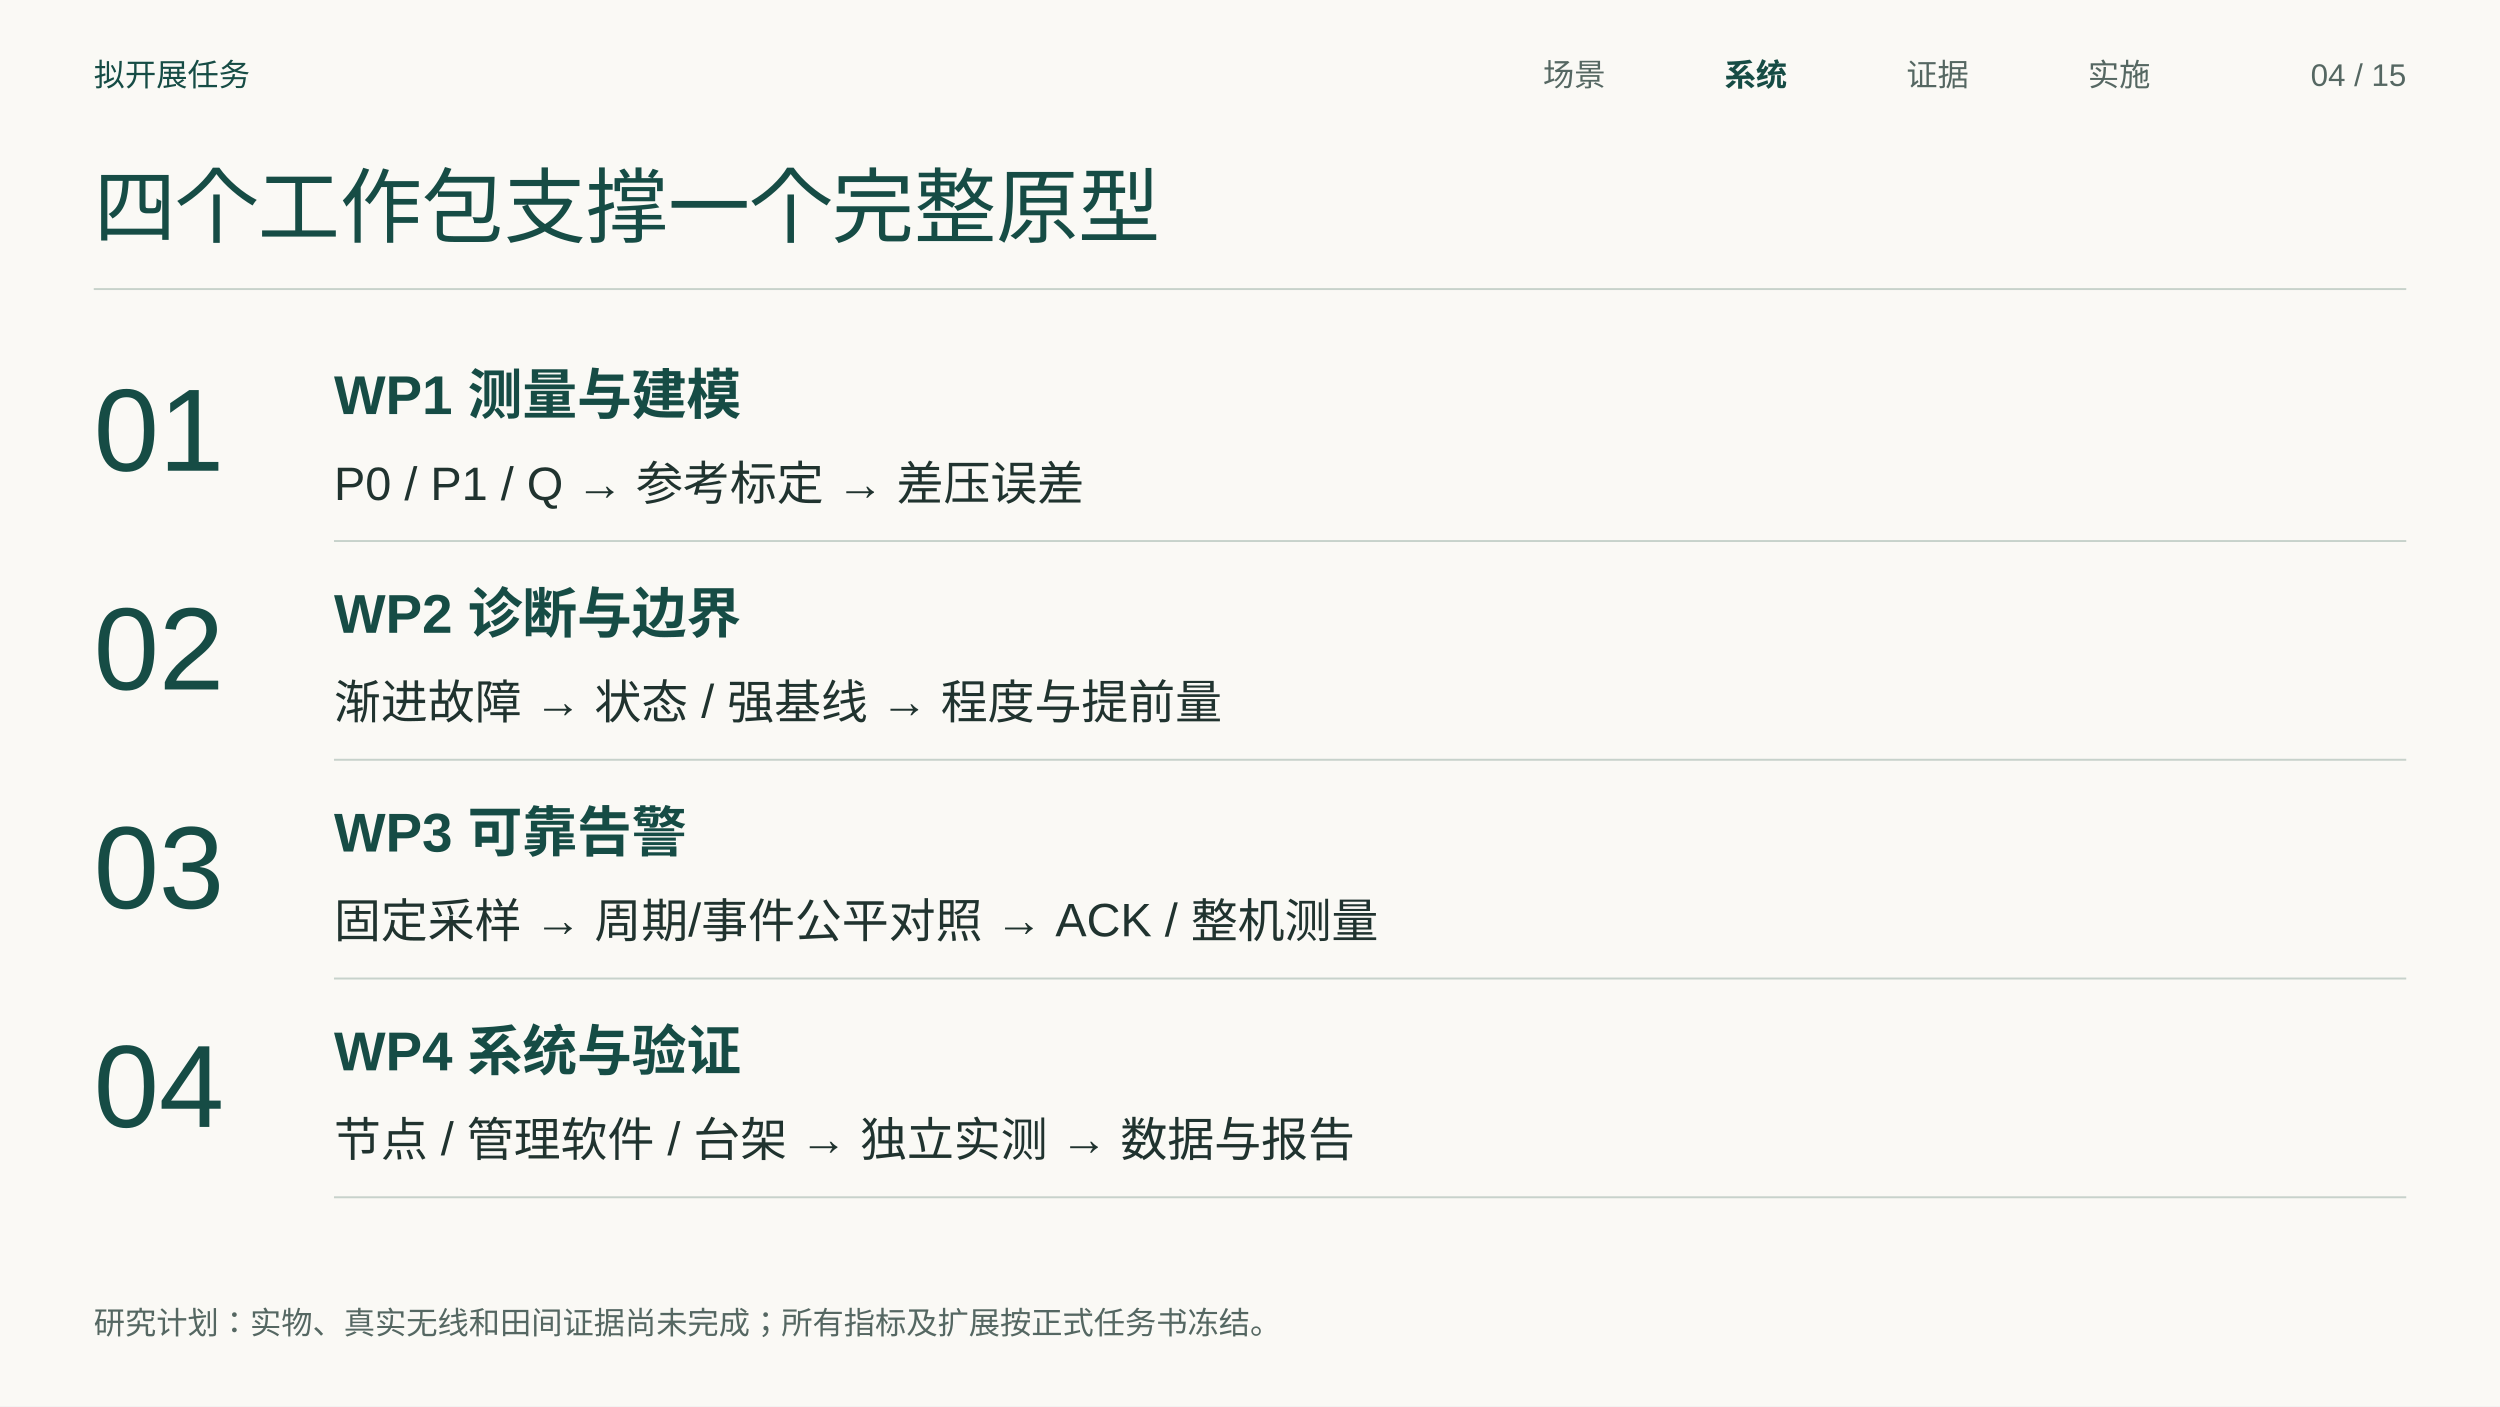
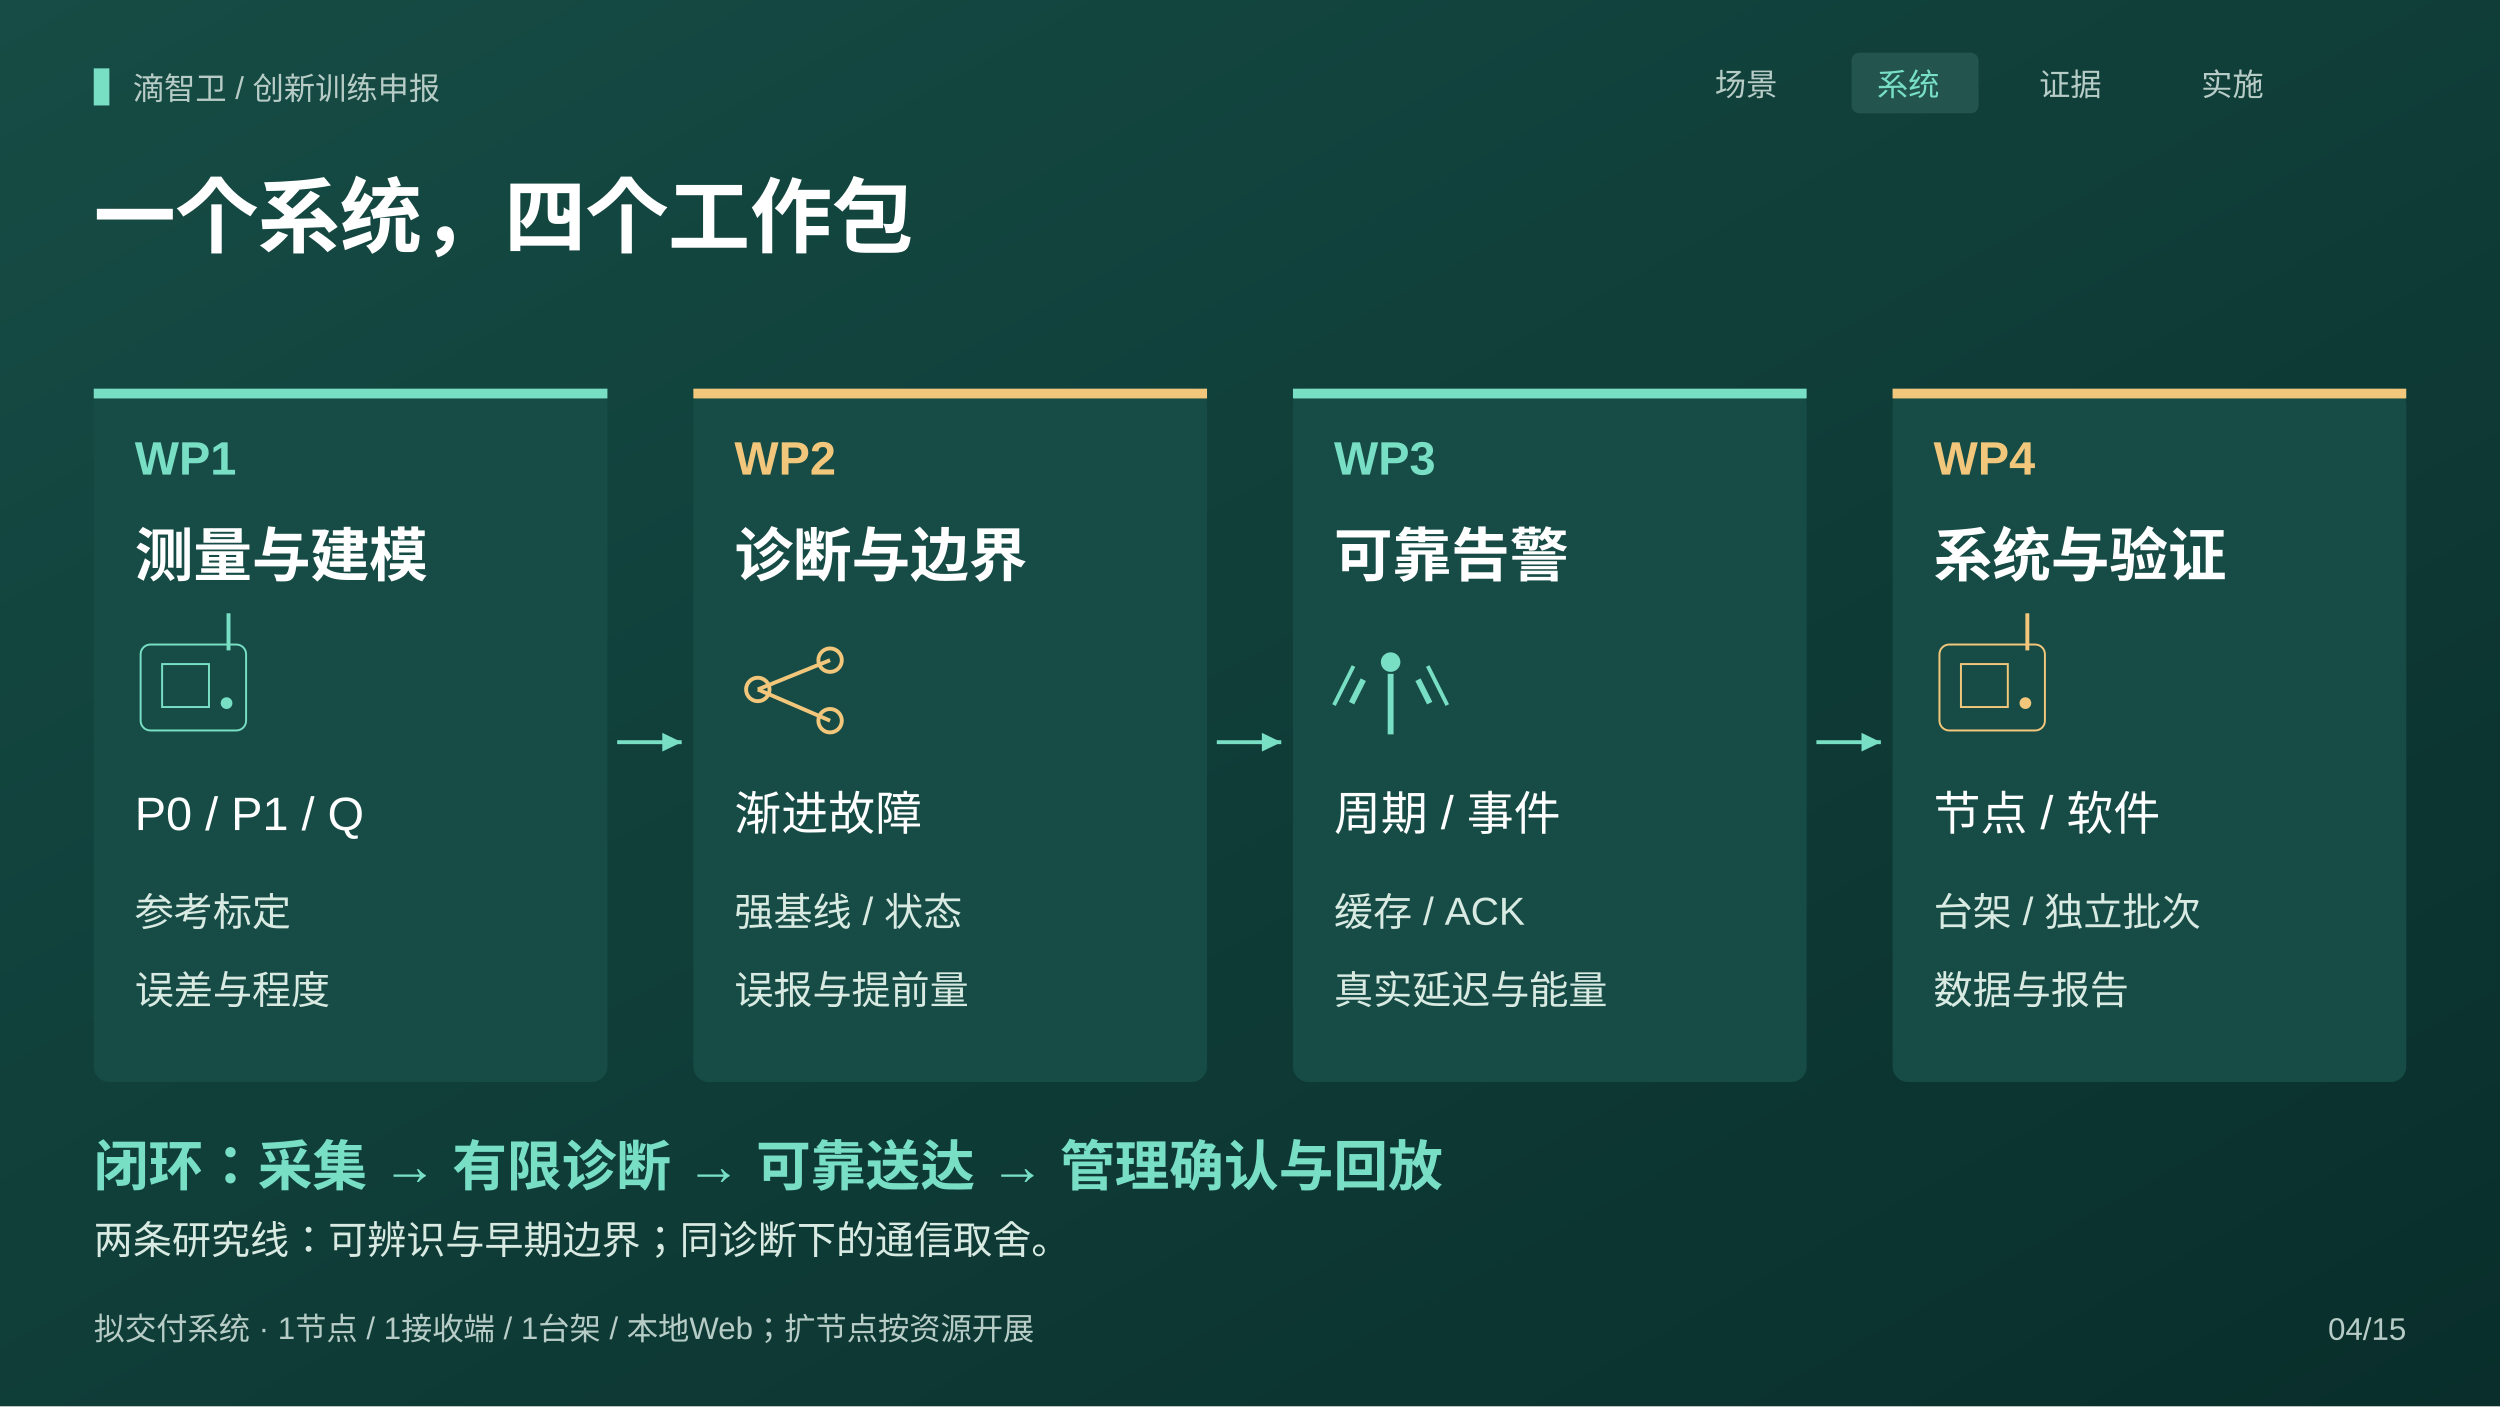
<svg xmlns="http://www.w3.org/2000/svg" viewBox="0 0 1280 720" data-pptx-page-role="content" font-family="Microsoft YaHei, Arial">
-   <rect id="page-background" data-pptx-role="background" x="0" y="0" width="1280" height="720" rx="0" fill="#FAF9F5" stroke="none" />
-   <text id="page-kicker" data-pptx-role="header" x="48" y="44" font-size="16" fill="#164C45">拟开展任务</text>
-   <text id="page-route-0" data-pptx-role="header" x="790" y="44" font-size="16" fill="#556762">场景</text>
-   <text id="page-route-1" data-pptx-role="header" x="883" y="44" font-size="16" fill="#164C45" font-weight="bold">系统</text>
-   <text id="page-route-2" data-pptx-role="header" x="976" y="44" font-size="16" fill="#556762">证据</text>
-   <text id="page-route-3" data-pptx-role="header" x="1069" y="44" font-size="16" fill="#556762">实施</text>
-   <g id="page-title" data-pptx-bounds="48 65 1184 95">
-     <text x="48" y="121" font-family="SimHei, Arial" font-size="42" fill="#164C45" text-anchor="start">四个工作包支撑一个完整原型</text>
+   <defs>
+     <linearGradient id="deep-field" x1="0" y1="0" x2="1" y2="1">
+       <stop offset="0%" stop-color="#164C45" />
+       <stop offset="100%" stop-color="#092E2B" />
+     </linearGradient>
+   </defs>
+   <rect id="page-background" data-pptx-role="background" x="0" y="0" width="1280" height="720" rx="0" fill="url(#deep-field)" stroke="none" />
+   <rect id="header-mark" data-pptx-role="decoration" x="48" y="35" width="8" height="19" rx="0" fill="#78DFC5" stroke="none" />
+   <text id="page-kicker" data-pptx-role="header" x="68" y="51" font-size="16" fill="#B7CCC6">滴智卫 / 创新训练申报</text>
+   <text id="page-route-0" data-pptx-role="header" x="878" y="49" font-size="16" fill="#B7CCC6">场景</text>
+   <rect id="route-highlight" data-pptx-role="decoration" x="948" y="27" width="65" height="31" rx="4" fill="#23554E" stroke="none" />
+   <text id="page-route-1" data-pptx-role="header" x="961" y="49" font-size="16" fill="#78DFC5">系统</text>
+   <text id="page-route-2" data-pptx-role="header" x="1044" y="49" font-size="16" fill="#B7CCC6">证据</text>
+   <text id="page-route-3" data-pptx-role="header" x="1127" y="49" font-size="16" fill="#B7CCC6">实施</text>
+   <g id="page-title" data-pptx-bounds="48 82 1184 78">
+     <text x="48" y="126" font-size="42" fill="#FFFFFF" text-anchor="start" font-weight="bold">一个系统，四个工作包</text>
  </g>
-   <line id="header-rule" data-pptx-role="decoration" x1="48" y1="148" x2="1232" y2="148" stroke="#C7D2CB" stroke-width="1" />
-   <text id="source-footer" data-pptx-role="footer" x="48" y="683" font-size="16" fill="#556762">研究计划：实物、真实无线和田间证据尚未完成；所有指标及扩展按正式任务书冻结。</text>
-   <text id="page-number" data-pptx-role="page-number" x="1232" y="44" font-size="16" text-anchor="end" fill="#556762">04 / 15</text>
-   <g id="research-packages" data-pptx-bounds="48 175 1184 461">
-     <text x="48" y="241" font-size="60" fill="#164C45" text-anchor="start">01</text>
-     <text x="171" y="212" font-size="28" fill="#164C45" text-anchor="start" font-weight="bold">WP1 测量与建模</text>
-     <text x="171" y="256" font-size="24" fill="#20332F" text-anchor="start">P0 / P1 / Q → 参考标定 → 差压误差</text>
-     <line x1="171" y1="277" x2="1232" y2="277" stroke="#C7D2CB" stroke-width="1" />
-     <text x="48" y="353" font-size="60" fill="#164C45" text-anchor="start">02</text>
-     <text x="171" y="324" font-size="28" fill="#164C45" text-anchor="start" font-weight="bold">WP2 诊断与边界</text>
-     <text x="171" y="368" font-size="24" fill="#20332F" text-anchor="start">渐进故障 → 状态 / 强基线 → 程度与提前量</text>
-     <line x1="171" y1="389" x2="1232" y2="389" stroke="#C7D2CB" stroke-width="1" />
-     <text x="48" y="465" font-size="60" fill="#164C45" text-anchor="start">03</text>
-     <text x="171" y="436" font-size="28" fill="#164C45" text-anchor="start" font-weight="bold">WP3 可靠告警</text>
-     <text x="171" y="480" font-size="24" fill="#20332F" text-anchor="start">固定采样 → 周期/事件公平对照 → ACK / 整机测量</text>
-     <line x1="171" y1="501" x2="1232" y2="501" stroke="#C7D2CB" stroke-width="1" />
-     <text x="48" y="577" font-size="60" fill="#164C45" text-anchor="start">04</text>
-     <text x="171" y="548" font-size="28" fill="#164C45" text-anchor="start" font-weight="bold">WP4 系统与验证</text>
-     <text x="171" y="592" font-size="24" fill="#20332F" text-anchor="start">节点 / 管理软件 / 台架 → 独立实测 → 数据与报告</text>
-     <line x1="171" y1="613" x2="1232" y2="613" stroke="#C7D2CB" stroke-width="1" />
+   <text id="source-footer" data-pptx-role="footer" x="48" y="686" font-size="16" fill="#B7CCC6">拟交付系统 · 1节点 / 1接收端 / 1台架 / 本地Web；扩节点按资源开展</text>
+   <text id="page-number" data-pptx-role="page-number" x="1232" y="686" text-anchor="end" font-size="16" fill="#B7CCC6">04/15</text>
+   <g id="layered-system" data-pptx-bounds="48 180 1184 477">
+     <rect x="48" y="199" width="263" height="355" rx="8" fill="#164C45" stroke="none" />
+     <rect x="48" y="199" width="263" height="5" rx="0" fill="#78DFC5" stroke="none" />
+     <text x="69" y="243" font-size="24" fill="#78DFC5" text-anchor="start" font-weight="bold">WP1</text>
+     <text x="69" y="295" font-size="30" fill="#FFFFFF" text-anchor="start" font-weight="bold">测量与建模</text>
+     <rect x="72" y="330" width="54" height="44" rx="5" fill="none" stroke="#78DFC5" />
+     <rect x="83" y="340" width="24" height="22" rx="0" fill="none" stroke="#78DFC5" />
+     <line x1="117" y1="333" x2="117" y2="314" stroke="#78DFC5" stroke-width="2" />
+     <circle cx="116" cy="360" r="3" fill="#78DFC5" stroke="none" stroke-width="2" />
+     <text x="69" y="425" font-size="24" fill="#FFFFFF" text-anchor="start">P0 / P1 / Q</text>
+     <text x="69" y="474" font-size="20" fill="#D8EAE2" text-anchor="start">参考标定</text>
+     <text x="69" y="514" font-size="20" fill="#D8EAE2" text-anchor="start">误差与程度</text>
+     <line x1="316" y1="380" x2="349" y2="380" stroke="#78DFC5" stroke-width="2" />
+     <polygon points="349,380 339.095,384.785 339.095,375.215" fill="#78DFC5" stroke="none" stroke-width="1" />
+     <rect x="355" y="199" width="263" height="355" rx="8" fill="#164C45" stroke="none" />
+     <rect x="355" y="199" width="263" height="5" rx="0" fill="#F3C77B" stroke="none" />
+     <text x="376" y="243" font-size="24" fill="#F3C77B" text-anchor="start" font-weight="bold">WP2</text>
+     <text x="376" y="295" font-size="30" fill="#FFFFFF" text-anchor="start" font-weight="bold">诊断与边界</text>
+     <line x1="388" y1="353" x2="425" y2="338" stroke="#F3C77B" stroke-width="2" />
+     <line x1="388" y1="353" x2="425" y2="369" stroke="#F3C77B" stroke-width="2" />
+     <circle cx="388" cy="353" r="6" fill="none" stroke="#F3C77B" stroke-width="2" />
+     <circle cx="425" cy="338" r="6" fill="none" stroke="#F3C77B" stroke-width="2" />
+     <circle cx="425" cy="369" r="6" fill="none" stroke="#F3C77B" stroke-width="2" />
+     <text x="376" y="425" font-size="24" fill="#FFFFFF" text-anchor="start">渐进故障</text>
+     <text x="376" y="474" font-size="20" fill="#D8EAE2" text-anchor="start">强基线 / 状态</text>
+     <text x="376" y="514" font-size="20" fill="#D8EAE2" text-anchor="start">误报与提前量</text>
+     <line x1="623" y1="380" x2="656" y2="380" stroke="#78DFC5" stroke-width="2" />
+     <polygon points="656,380 646.095,384.785 646.095,375.215" fill="#78DFC5" stroke="none" stroke-width="1" />
+     <rect x="662" y="199" width="263" height="355" rx="8" fill="#164C45" stroke="none" />
+     <rect x="662" y="199" width="263" height="5" rx="0" fill="#78DFC5" stroke="none" />
+     <text x="683" y="243" font-size="24" fill="#78DFC5" text-anchor="start" font-weight="bold">WP3</text>
+     <text x="683" y="295" font-size="30" fill="#FFFFFF" text-anchor="start" font-weight="bold">可靠告警</text>
+     <line x1="712" y1="345" x2="712" y2="376" stroke="#78DFC5" stroke-width="3" />
+     <circle cx="712" cy="339" r="5" fill="#78DFC5" stroke="none" stroke-width="2" />
+     <line x1="698" y1="348" x2="692" y2="360" stroke="#78DFC5" stroke-width="3" />
+     <line x1="726" y1="348" x2="732" y2="360" stroke="#78DFC5" stroke-width="3" />
+     <line x1="693" y1="341" x2="683" y2="361" stroke="#78DFC5" stroke-width="2" />
+     <line x1="731" y1="341" x2="741" y2="361" stroke="#78DFC5" stroke-width="2" />
+     <text x="683" y="425" font-size="24" fill="#FFFFFF" text-anchor="start">周期 / 事件</text>
+     <text x="683" y="474" font-size="20" fill="#D8EAE2" text-anchor="start">缓存 / ACK</text>
+     <text x="683" y="514" font-size="20" fill="#D8EAE2" text-anchor="start">真实延迟与能量</text>
+     <line x1="930" y1="380" x2="963" y2="380" stroke="#78DFC5" stroke-width="2" />
+     <polygon points="963,380 953.095,384.785 953.095,375.215" fill="#78DFC5" stroke="none" stroke-width="1" />
+     <rect x="969" y="199" width="263" height="355" rx="8" fill="#164C45" stroke="none" />
+     <rect x="969" y="199" width="263" height="5" rx="0" fill="#F3C77B" stroke="none" />
+     <text x="990" y="243" font-size="24" fill="#F3C77B" text-anchor="start" font-weight="bold">WP4</text>
+     <text x="990" y="295" font-size="30" fill="#FFFFFF" text-anchor="start" font-weight="bold">系统与验证</text>
+     <rect x="993" y="330" width="54" height="44" rx="5" fill="none" stroke="#F3C77B" />
+     <rect x="1004" y="340" width="24" height="22" rx="0" fill="none" stroke="#F3C77B" />
+     <line x1="1038" y1="333" x2="1038" y2="314" stroke="#F3C77B" stroke-width="2" />
+     <circle cx="1037" cy="360" r="3" fill="#F3C77B" stroke="none" stroke-width="2" />
+     <text x="990" y="425" font-size="24" fill="#FFFFFF" text-anchor="start">节点 / 软件</text>
+     <text x="990" y="474" font-size="20" fill="#D8EAE2" text-anchor="start">台架 / 独立批次</text>
+     <text x="990" y="514" font-size="20" fill="#D8EAE2" text-anchor="start">数据与报告</text>
+     <text x="48" y="607" font-size="28" fill="#78DFC5" text-anchor="start" font-weight="bold">闭环：采集 → 有限诊断 → 可靠送达 → 管理确认与回放</text>
+     <text x="48" y="642" font-size="20" fill="#D8EAE2" text-anchor="start">两条研究线：可辨识与早期边界；同诊断下的通信取舍。</text>
  </g>
</svg>
